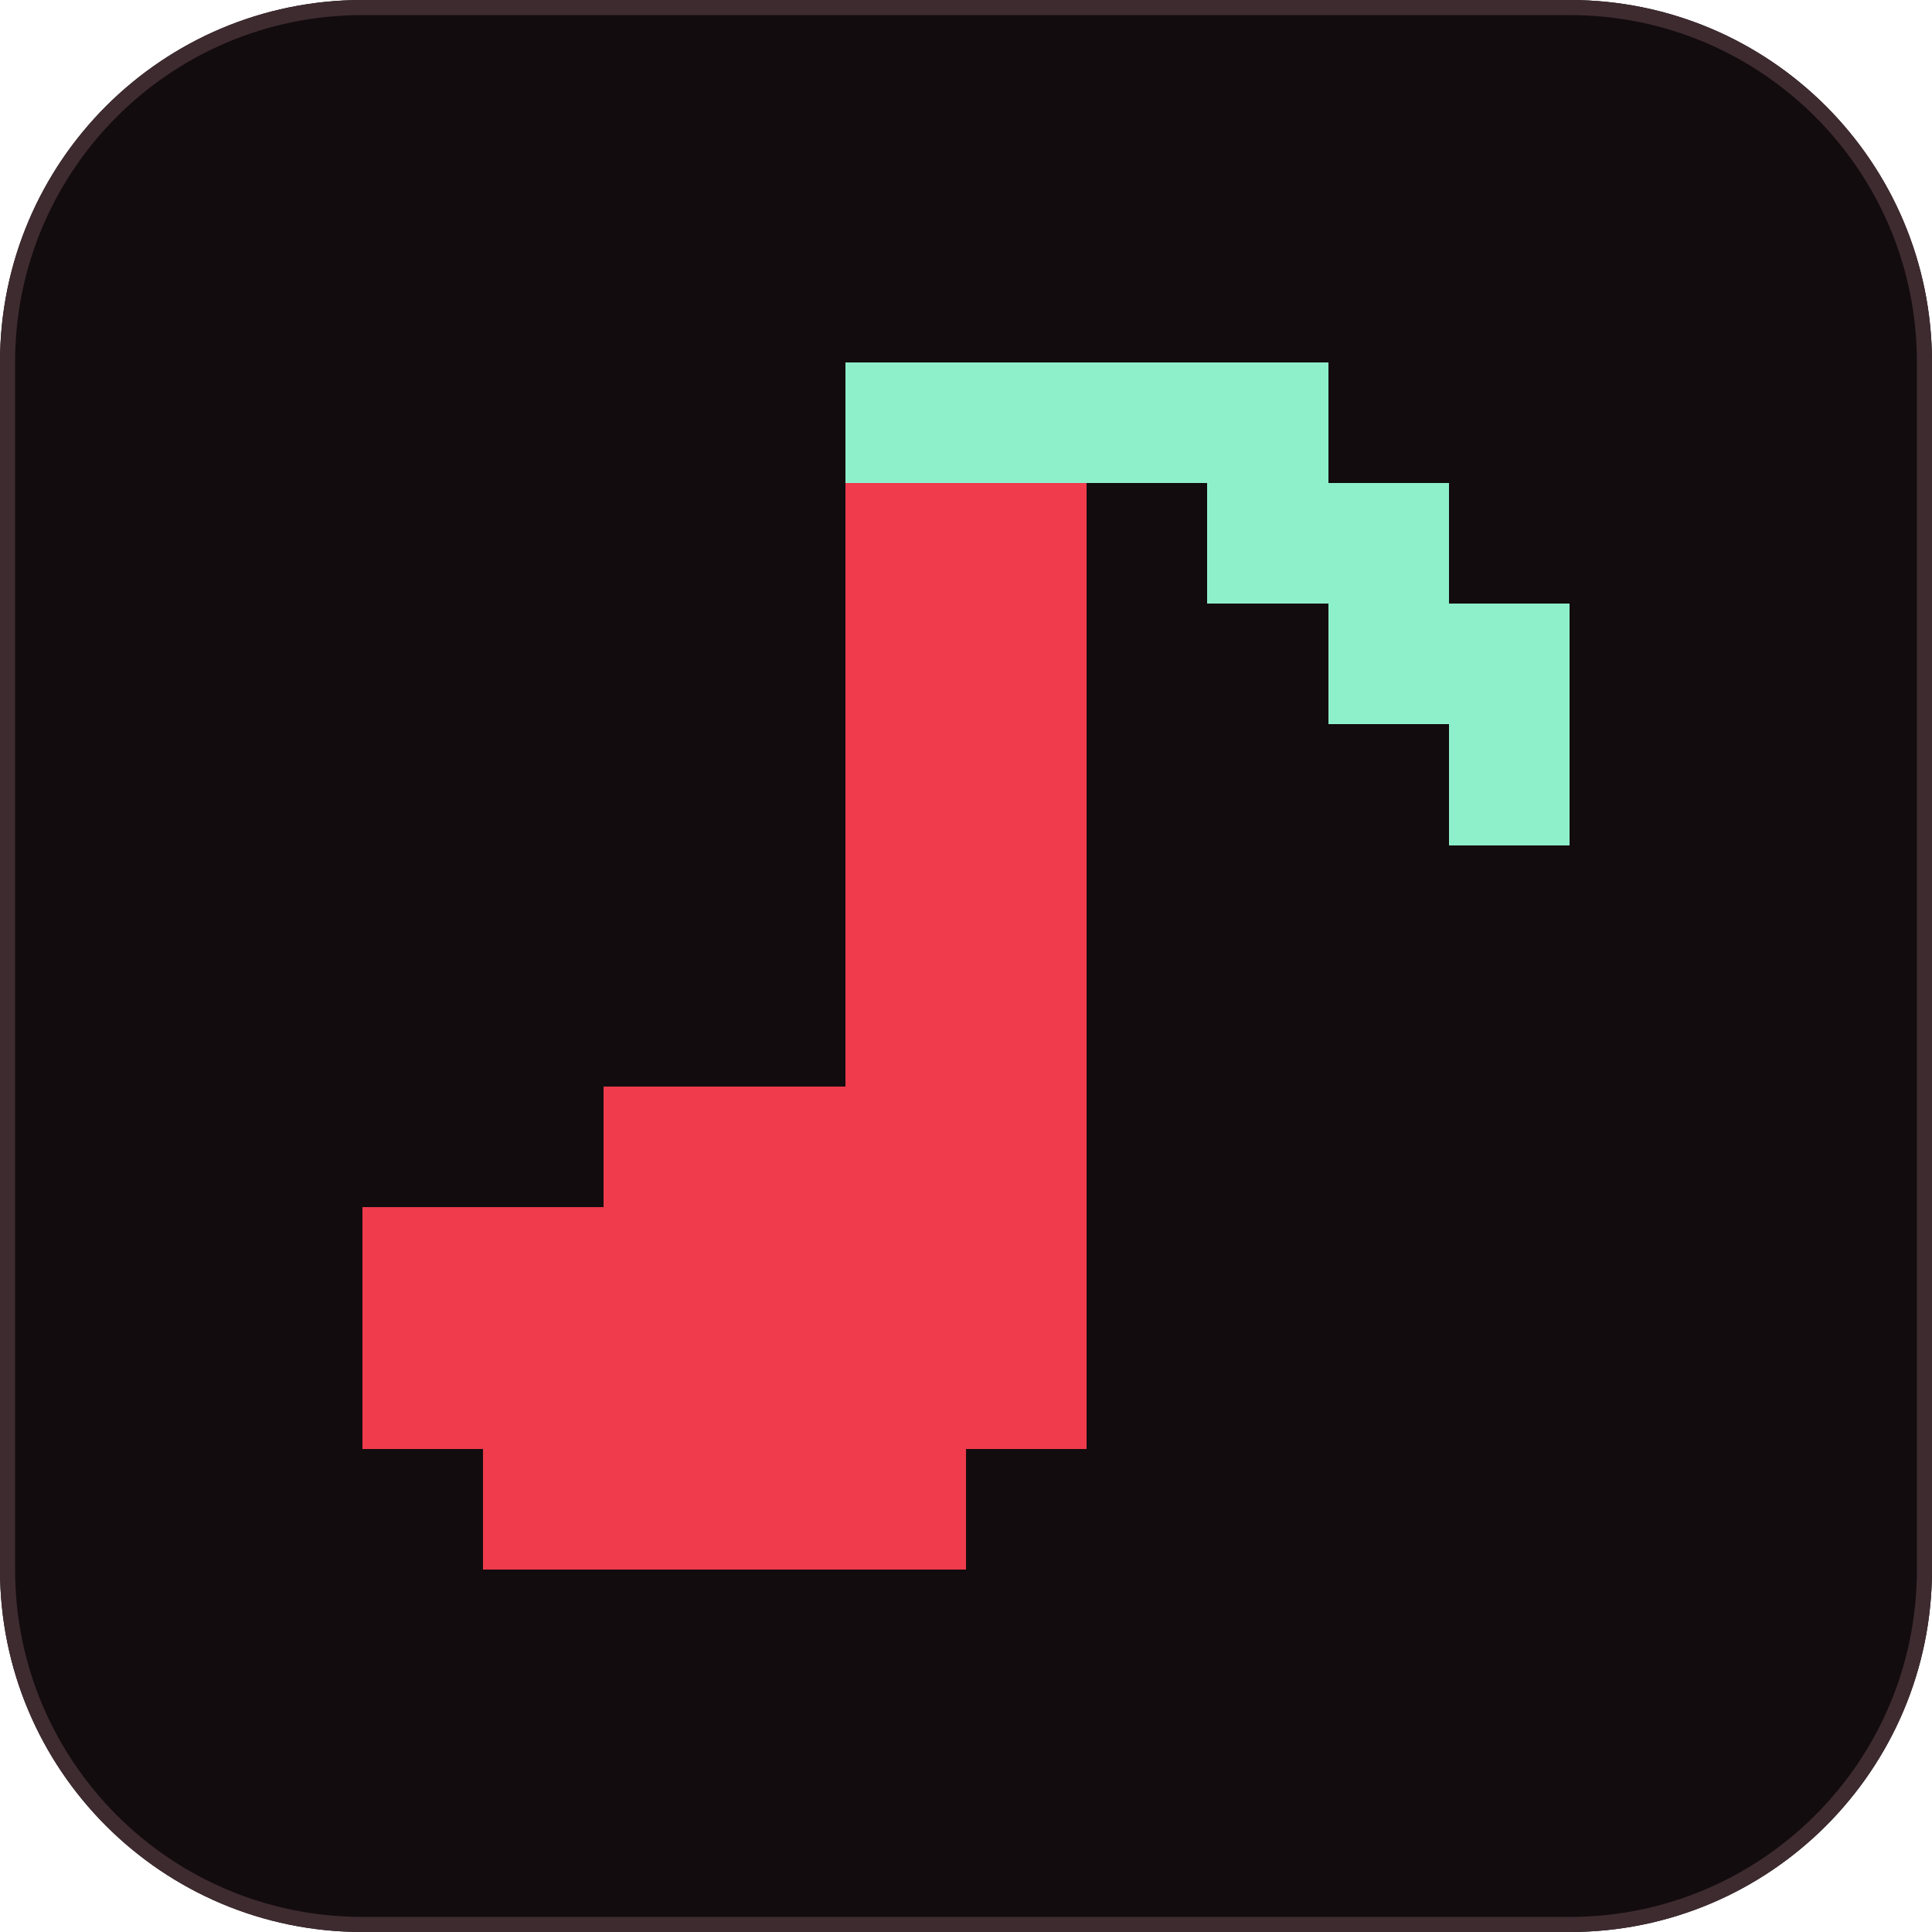
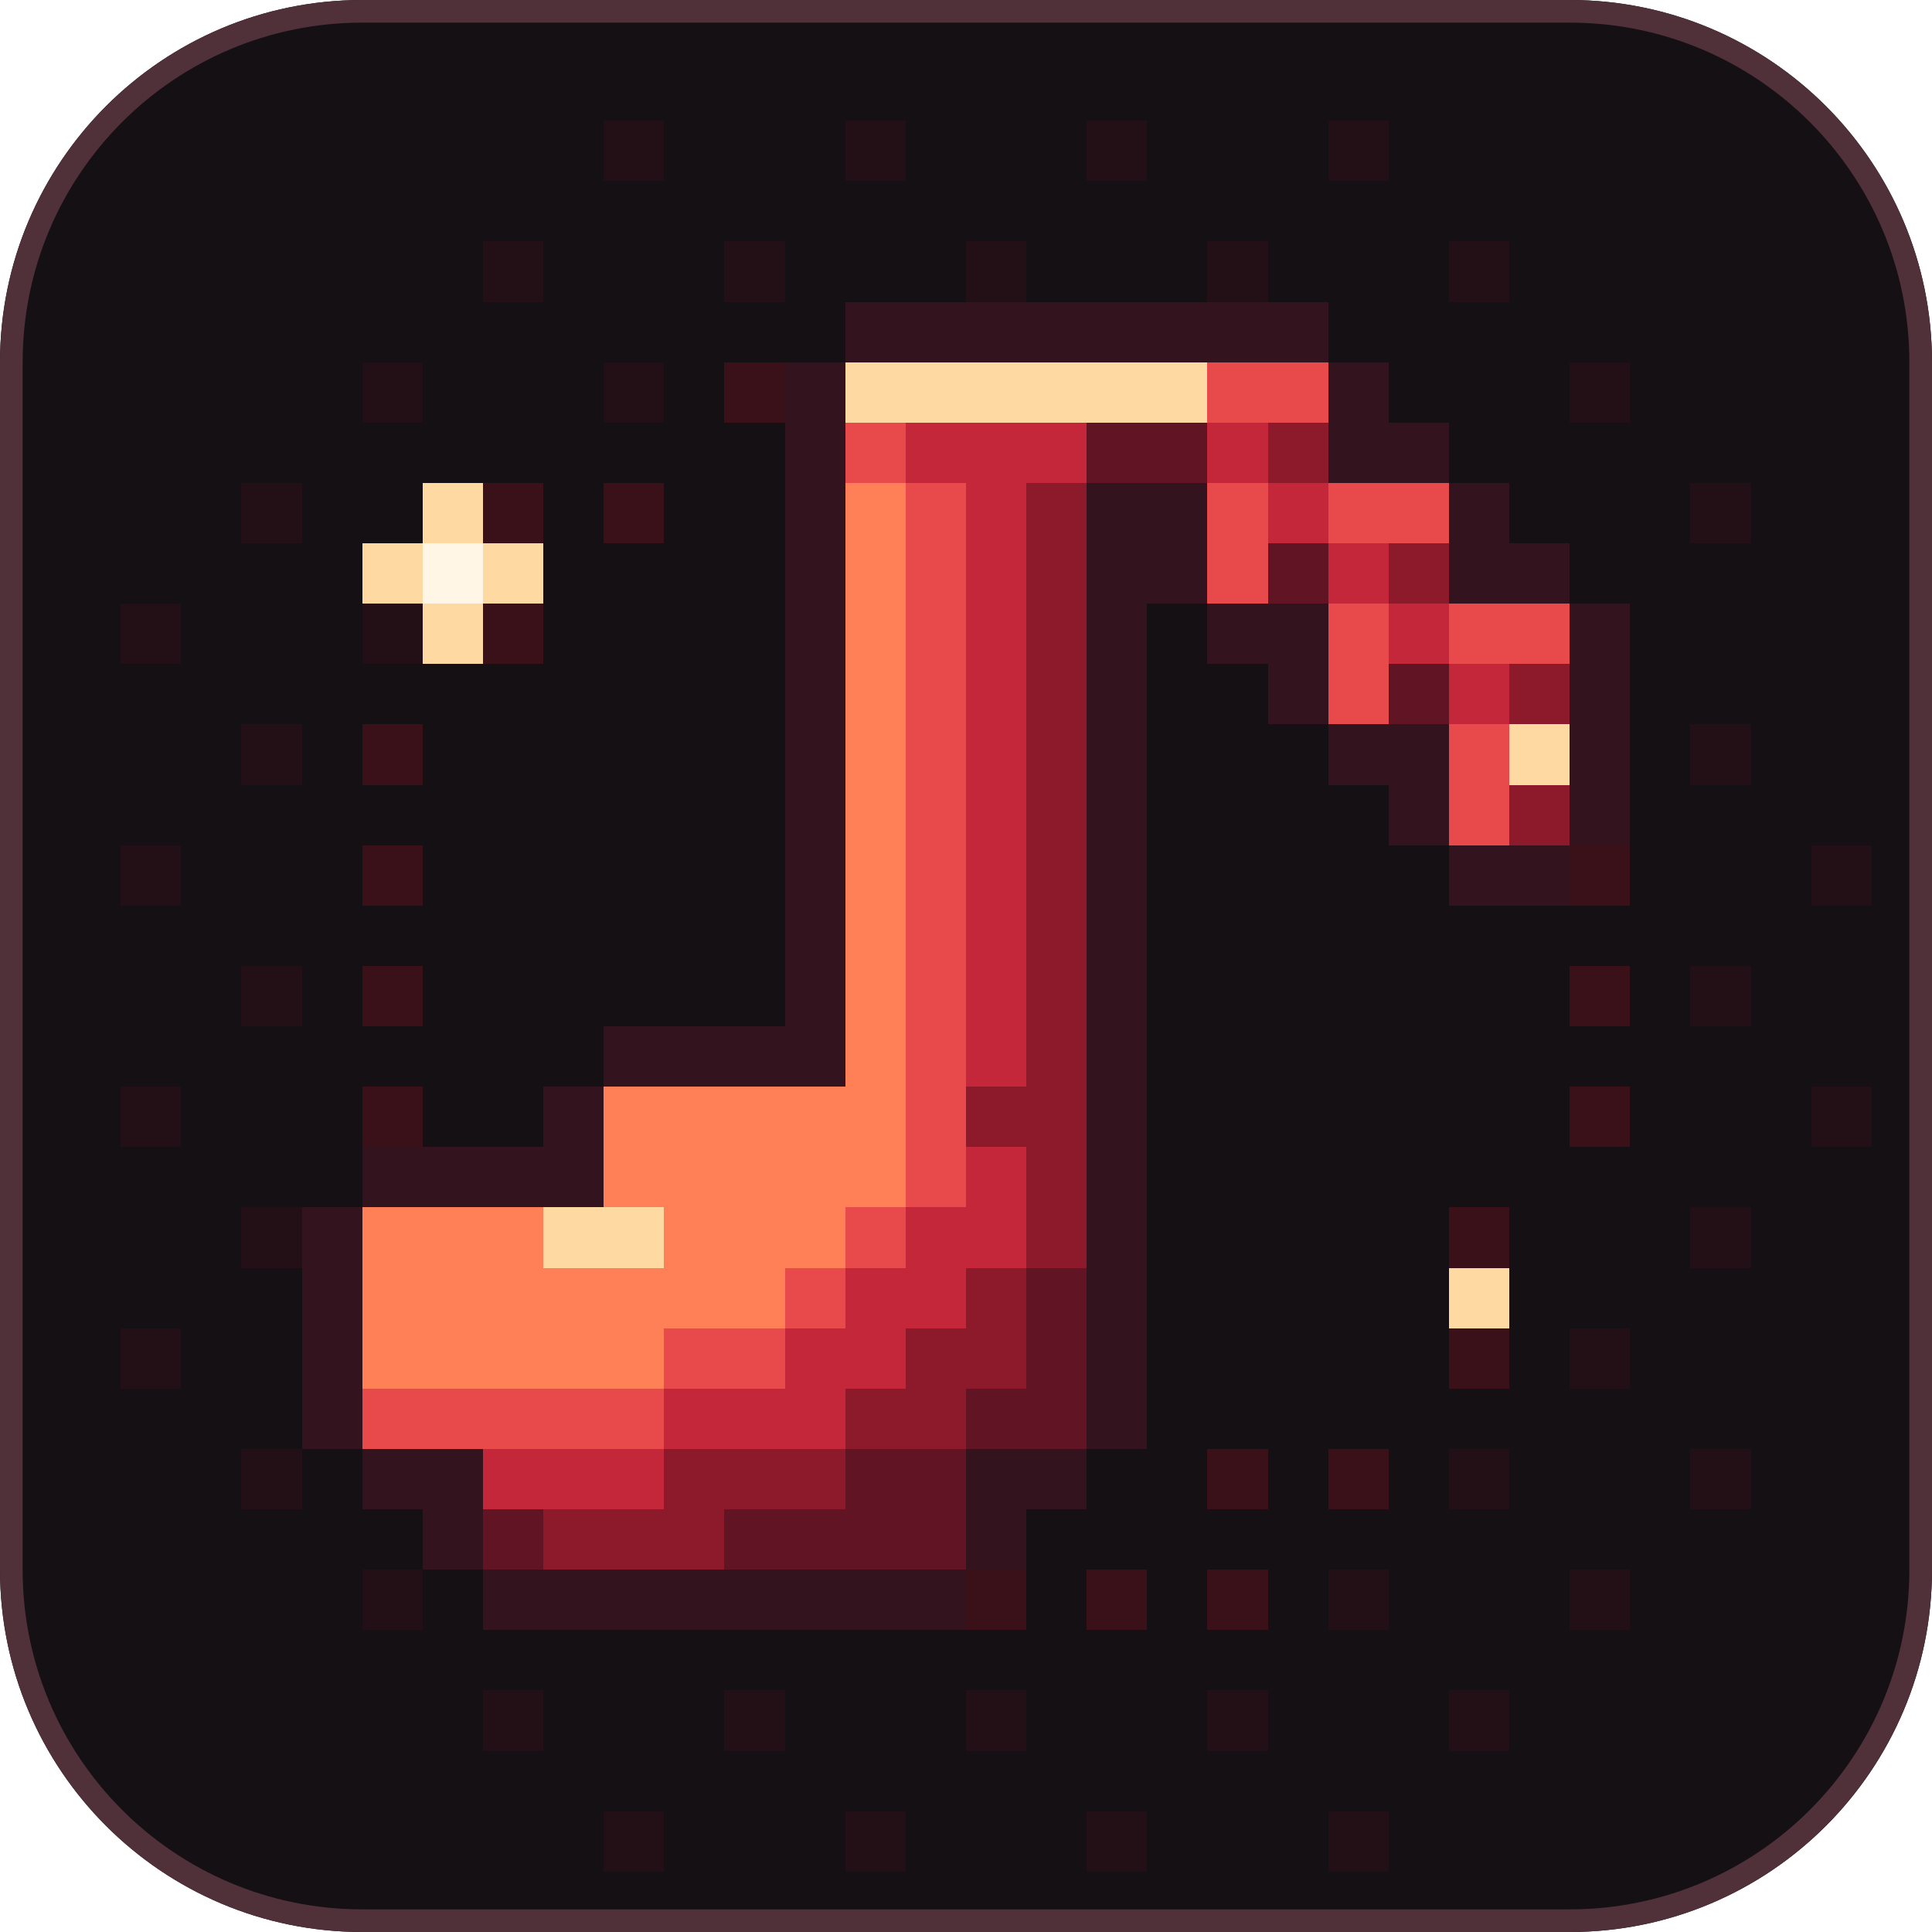
- <svg xmlns="http://www.w3.org/2000/svg" viewBox="0 0 128 128" width="512" height="512" role="img" aria-label="Retro Music Toolkit">
-   <rect width="128" height="128" rx="24" fill="#130c0f" />
-   <rect x=".5" y=".5" width="127" height="127" rx="23.5" fill="none" stroke="#3e2b30" />
-   <g shape-rendering="crispEdges">
-     <g fill="#ef3b4c">
-       <rect x="56" y="32" width="16" height="40" />
-       <rect x="40" y="72" width="32" height="8" />
-       <rect x="24" y="80" width="48" height="16" />
-       <rect x="32" y="96" width="32" height="8" />
-     </g>
-     <g fill="#8ef0cb">
-       <rect x="56" y="24" width="32" height="8" />
-       <rect x="80" y="32" width="16" height="8" />
-       <rect x="88" y="40" width="16" height="8" />
-       <rect x="96" y="48" width="8" height="8" />
-     </g>
+ <svg xmlns="http://www.w3.org/2000/svg" viewBox="0 0 128 128" width="512" height="512">
+   <defs>
+     <clipPath id="badge">
+       <rect width="128" height="128" rx="24" />
+     </clipPath>
+   </defs>
+   <rect width="128" height="128" rx="24" fill="#151014" />
+   <g clip-path="url(#badge)" shape-rendering="crispEdges">
+     <rect x="40" y="8" width="4" height="4" fill="#221016" />
+     <rect x="56" y="8" width="4" height="4" fill="#221016" />
+     <rect x="72" y="8" width="4" height="4" fill="#221016" />
+     <rect x="88" y="8" width="4" height="4" fill="#221016" />
+     <rect x="32" y="16" width="4" height="4" fill="#221016" />
+     <rect x="48" y="16" width="4" height="4" fill="#221016" />
+     <rect x="64" y="16" width="4" height="4" fill="#221016" />
+     <rect x="80" y="16" width="4" height="4" fill="#221016" />
+     <rect x="96" y="16" width="4" height="4" fill="#221016" />
+     <rect x="24" y="24" width="4" height="4" fill="#221016" />
+     <rect x="40" y="24" width="4" height="4" fill="#221016" />
+     <rect x="48" y="24" width="4" height="4" fill="#3a1119" />
+     <rect x="56" y="24" width="4" height="4" fill="#3a1119" />
+     <rect x="64" y="24" width="4" height="4" fill="#3a1119" />
+     <rect x="72" y="24" width="4" height="4" fill="#3a1119" />
+     <rect x="80" y="24" width="4" height="4" fill="#3a1119" />
+     <rect x="88" y="24" width="4" height="4" fill="#221016" />
+     <rect x="104" y="24" width="4" height="4" fill="#221016" />
+     <rect x="16" y="32" width="4" height="4" fill="#221016" />
+     <rect x="32" y="32" width="4" height="4" fill="#3a1119" />
+     <rect x="40" y="32" width="4" height="4" fill="#3a1119" />
+     <rect x="80" y="32" width="4" height="4" fill="#3a1119" />
+     <rect x="88" y="32" width="4" height="4" fill="#3a1119" />
+     <rect x="96" y="32" width="4" height="4" fill="#221016" />
+     <rect x="112" y="32" width="4" height="4" fill="#221016" />
+     <rect x="8" y="40" width="4" height="4" fill="#221016" />
+     <rect x="24" y="40" width="4" height="4" fill="#221016" />
+     <rect x="32" y="40" width="4" height="4" fill="#3a1119" />
+     <rect x="96" y="40" width="4" height="4" fill="#3a1119" />
+     <rect x="104" y="40" width="4" height="4" fill="#221016" />
+     <rect x="16" y="48" width="4" height="4" fill="#221016" />
+     <rect x="24" y="48" width="4" height="4" fill="#3a1119" />
+     <rect x="96" y="48" width="4" height="4" fill="#3a1119" />
+     <rect x="112" y="48" width="4" height="4" fill="#221016" />
+     <rect x="8" y="56" width="4" height="4" fill="#221016" />
+     <rect x="24" y="56" width="4" height="4" fill="#3a1119" />
+     <rect x="104" y="56" width="4" height="4" fill="#3a1119" />
+     <rect x="120" y="56" width="4" height="4" fill="#221016" />
+     <rect x="16" y="64" width="4" height="4" fill="#221016" />
+     <rect x="24" y="64" width="4" height="4" fill="#3a1119" />
+     <rect x="104" y="64" width="4" height="4" fill="#3a1119" />
+     <rect x="112" y="64" width="4" height="4" fill="#221016" />
+     <rect x="8" y="72" width="4" height="4" fill="#221016" />
+     <rect x="24" y="72" width="4" height="4" fill="#3a1119" />
+     <rect x="104" y="72" width="4" height="4" fill="#3a1119" />
+     <rect x="120" y="72" width="4" height="4" fill="#221016" />
+     <rect x="16" y="80" width="4" height="4" fill="#221016" />
+     <rect x="24" y="80" width="4" height="4" fill="#3a1119" />
+     <rect x="96" y="80" width="4" height="4" fill="#3a1119" />
+     <rect x="112" y="80" width="4" height="4" fill="#221016" />
+     <rect x="8" y="88" width="4" height="4" fill="#221016" />
+     <rect x="24" y="88" width="4" height="4" fill="#221016" />
+     <rect x="32" y="88" width="4" height="4" fill="#3a1119" />
+     <rect x="96" y="88" width="4" height="4" fill="#3a1119" />
+     <rect x="104" y="88" width="4" height="4" fill="#221016" />
+     <rect x="16" y="96" width="4" height="4" fill="#221016" />
+     <rect x="32" y="96" width="4" height="4" fill="#3a1119" />
+     <rect x="40" y="96" width="4" height="4" fill="#3a1119" />
+     <rect x="80" y="96" width="4" height="4" fill="#3a1119" />
+     <rect x="88" y="96" width="4" height="4" fill="#3a1119" />
+     <rect x="96" y="96" width="4" height="4" fill="#221016" />
+     <rect x="112" y="96" width="4" height="4" fill="#221016" />
+     <rect x="24" y="104" width="4" height="4" fill="#221016" />
+     <rect x="40" y="104" width="4" height="4" fill="#221016" />
+     <rect x="48" y="104" width="4" height="4" fill="#3a1119" />
+     <rect x="56" y="104" width="4" height="4" fill="#3a1119" />
+     <rect x="64" y="104" width="4" height="4" fill="#3a1119" />
+     <rect x="72" y="104" width="4" height="4" fill="#3a1119" />
+     <rect x="80" y="104" width="4" height="4" fill="#3a1119" />
+     <rect x="88" y="104" width="4" height="4" fill="#221016" />
+     <rect x="104" y="104" width="4" height="4" fill="#221016" />
+     <rect x="32" y="112" width="4" height="4" fill="#221016" />
+     <rect x="48" y="112" width="4" height="4" fill="#221016" />
+     <rect x="64" y="112" width="4" height="4" fill="#221016" />
+     <rect x="80" y="112" width="4" height="4" fill="#221016" />
+     <rect x="96" y="112" width="4" height="4" fill="#221016" />
+     <rect x="40" y="120" width="4" height="4" fill="#221016" />
+     <rect x="56" y="120" width="4" height="4" fill="#221016" />
+     <rect x="72" y="120" width="4" height="4" fill="#221016" />
+     <rect x="88" y="120" width="4" height="4" fill="#221016" />
+     <rect x="28" y="32" width="4" height="4" fill="#ffd9a2" />
+     <rect x="24" y="36" width="4" height="4" fill="#ffd9a2" />
+     <rect x="28" y="36" width="4" height="4" fill="#fff6e6" />
+     <rect x="32" y="36" width="4" height="4" fill="#ffd9a2" />
+     <rect x="28" y="40" width="4" height="4" fill="#ffd9a2" />
+     <rect x="96" y="84" width="4" height="4" fill="#ffd9a2" />
+     <rect x="56" y="20" width="32" height="4" fill="#33131d" />
+     <rect x="52" y="24" width="4" height="4" fill="#33131d" />
+     <rect x="56" y="24" width="24" height="4" fill="#ffd9a2" />
+     <rect x="80" y="24" width="8" height="4" fill="#e8494a" />
+     <rect x="88" y="24" width="4" height="4" fill="#33131d" />
+     <rect x="52" y="28" width="4" height="4" fill="#33131d" />
+     <rect x="56" y="28" width="4" height="4" fill="#e8494a" />
+     <rect x="60" y="28" width="12" height="4" fill="#c4273a" />
+     <rect x="72" y="28" width="8" height="4" fill="#601424" />
+     <rect x="80" y="28" width="4" height="4" fill="#c4273a" />
+     <rect x="84" y="28" width="4" height="4" fill="#8c1a2b" />
+     <rect x="88" y="28" width="8" height="4" fill="#33131d" />
+     <rect x="52" y="32" width="4" height="4" fill="#33131d" />
+     <rect x="56" y="32" width="4" height="4" fill="#ff7f56" />
+     <rect x="60" y="32" width="4" height="4" fill="#e8494a" />
+     <rect x="64" y="32" width="4" height="4" fill="#c4273a" />
+     <rect x="68" y="32" width="4" height="4" fill="#8c1a2b" />
+     <rect x="72" y="32" width="8" height="4" fill="#33131d" />
+     <rect x="80" y="32" width="4" height="4" fill="#e8494a" />
+     <rect x="84" y="32" width="4" height="4" fill="#c4273a" />
+     <rect x="88" y="32" width="8" height="4" fill="#e8494a" />
+     <rect x="96" y="32" width="4" height="4" fill="#33131d" />
+     <rect x="52" y="36" width="4" height="4" fill="#33131d" />
+     <rect x="56" y="36" width="4" height="4" fill="#ff7f56" />
+     <rect x="60" y="36" width="4" height="4" fill="#e8494a" />
+     <rect x="64" y="36" width="4" height="4" fill="#c4273a" />
+     <rect x="68" y="36" width="4" height="4" fill="#8c1a2b" />
+     <rect x="72" y="36" width="8" height="4" fill="#33131d" />
+     <rect x="80" y="36" width="4" height="4" fill="#e8494a" />
+     <rect x="84" y="36" width="4" height="4" fill="#601424" />
+     <rect x="88" y="36" width="4" height="4" fill="#c4273a" />
+     <rect x="92" y="36" width="4" height="4" fill="#8c1a2b" />
+     <rect x="96" y="36" width="8" height="4" fill="#33131d" />
+     <rect x="52" y="40" width="4" height="4" fill="#33131d" />
+     <rect x="56" y="40" width="4" height="4" fill="#ff7f56" />
+     <rect x="60" y="40" width="4" height="4" fill="#e8494a" />
+     <rect x="64" y="40" width="4" height="4" fill="#c4273a" />
+     <rect x="68" y="40" width="4" height="4" fill="#8c1a2b" />
+     <rect x="72" y="40" width="4" height="4" fill="#33131d" />
+     <rect x="80" y="40" width="8" height="4" fill="#33131d" />
+     <rect x="88" y="40" width="4" height="4" fill="#e8494a" />
+     <rect x="92" y="40" width="4" height="4" fill="#c4273a" />
+     <rect x="96" y="40" width="8" height="4" fill="#e8494a" />
+     <rect x="104" y="40" width="4" height="4" fill="#33131d" />
+     <rect x="52" y="44" width="4" height="4" fill="#33131d" />
+     <rect x="56" y="44" width="4" height="4" fill="#ff7f56" />
+     <rect x="60" y="44" width="4" height="4" fill="#e8494a" />
+     <rect x="64" y="44" width="4" height="4" fill="#c4273a" />
+     <rect x="68" y="44" width="4" height="4" fill="#8c1a2b" />
+     <rect x="72" y="44" width="4" height="4" fill="#33131d" />
+     <rect x="84" y="44" width="4" height="4" fill="#33131d" />
+     <rect x="88" y="44" width="4" height="4" fill="#e8494a" />
+     <rect x="92" y="44" width="4" height="4" fill="#601424" />
+     <rect x="96" y="44" width="4" height="4" fill="#c4273a" />
+     <rect x="100" y="44" width="4" height="4" fill="#8c1a2b" />
+     <rect x="104" y="44" width="4" height="4" fill="#33131d" />
+     <rect x="52" y="48" width="4" height="4" fill="#33131d" />
+     <rect x="56" y="48" width="4" height="4" fill="#ff7f56" />
+     <rect x="60" y="48" width="4" height="4" fill="#e8494a" />
+     <rect x="64" y="48" width="4" height="4" fill="#c4273a" />
+     <rect x="68" y="48" width="4" height="4" fill="#8c1a2b" />
+     <rect x="72" y="48" width="4" height="4" fill="#33131d" />
+     <rect x="88" y="48" width="8" height="4" fill="#33131d" />
+     <rect x="96" y="48" width="4" height="4" fill="#e8494a" />
+     <rect x="100" y="48" width="4" height="4" fill="#ffd9a2" />
+     <rect x="104" y="48" width="4" height="4" fill="#33131d" />
+     <rect x="52" y="52" width="4" height="4" fill="#33131d" />
+     <rect x="56" y="52" width="4" height="4" fill="#ff7f56" />
+     <rect x="60" y="52" width="4" height="4" fill="#e8494a" />
+     <rect x="64" y="52" width="4" height="4" fill="#c4273a" />
+     <rect x="68" y="52" width="4" height="4" fill="#8c1a2b" />
+     <rect x="72" y="52" width="4" height="4" fill="#33131d" />
+     <rect x="92" y="52" width="4" height="4" fill="#33131d" />
+     <rect x="96" y="52" width="4" height="4" fill="#e8494a" />
+     <rect x="100" y="52" width="4" height="4" fill="#8c1a2b" />
+     <rect x="104" y="52" width="4" height="4" fill="#33131d" />
+     <rect x="52" y="56" width="4" height="4" fill="#33131d" />
+     <rect x="56" y="56" width="4" height="4" fill="#ff7f56" />
+     <rect x="60" y="56" width="4" height="4" fill="#e8494a" />
+     <rect x="64" y="56" width="4" height="4" fill="#c4273a" />
+     <rect x="68" y="56" width="4" height="4" fill="#8c1a2b" />
+     <rect x="72" y="56" width="4" height="4" fill="#33131d" />
+     <rect x="96" y="56" width="8" height="4" fill="#33131d" />
+     <rect x="52" y="60" width="4" height="4" fill="#33131d" />
+     <rect x="56" y="60" width="4" height="4" fill="#ff7f56" />
+     <rect x="60" y="60" width="4" height="4" fill="#e8494a" />
+     <rect x="64" y="60" width="4" height="4" fill="#c4273a" />
+     <rect x="68" y="60" width="4" height="4" fill="#8c1a2b" />
+     <rect x="72" y="60" width="4" height="4" fill="#33131d" />
+     <rect x="52" y="64" width="4" height="4" fill="#33131d" />
+     <rect x="56" y="64" width="4" height="4" fill="#ff7f56" />
+     <rect x="60" y="64" width="4" height="4" fill="#e8494a" />
+     <rect x="64" y="64" width="4" height="4" fill="#c4273a" />
+     <rect x="68" y="64" width="4" height="4" fill="#8c1a2b" />
+     <rect x="72" y="64" width="4" height="4" fill="#33131d" />
+     <rect x="40" y="68" width="16" height="4" fill="#33131d" />
+     <rect x="56" y="68" width="4" height="4" fill="#ff7f56" />
+     <rect x="60" y="68" width="4" height="4" fill="#e8494a" />
+     <rect x="64" y="68" width="4" height="4" fill="#c4273a" />
+     <rect x="68" y="68" width="4" height="4" fill="#8c1a2b" />
+     <rect x="72" y="68" width="4" height="4" fill="#33131d" />
+     <rect x="36" y="72" width="4" height="4" fill="#33131d" />
+     <rect x="40" y="72" width="20" height="4" fill="#ff7f56" />
+     <rect x="60" y="72" width="4" height="4" fill="#e8494a" />
+     <rect x="64" y="72" width="8" height="4" fill="#8c1a2b" />
+     <rect x="72" y="72" width="4" height="4" fill="#33131d" />
+     <rect x="24" y="76" width="16" height="4" fill="#33131d" />
+     <rect x="40" y="76" width="20" height="4" fill="#ff7f56" />
+     <rect x="60" y="76" width="4" height="4" fill="#e8494a" />
+     <rect x="64" y="76" width="4" height="4" fill="#c4273a" />
+     <rect x="68" y="76" width="4" height="4" fill="#8c1a2b" />
+     <rect x="72" y="76" width="4" height="4" fill="#33131d" />
+     <rect x="20" y="80" width="4" height="4" fill="#33131d" />
+     <rect x="24" y="80" width="12" height="4" fill="#ff7f56" />
+     <rect x="36" y="80" width="8" height="4" fill="#ffd9a2" />
+     <rect x="44" y="80" width="12" height="4" fill="#ff7f56" />
+     <rect x="56" y="80" width="4" height="4" fill="#e8494a" />
+     <rect x="60" y="80" width="8" height="4" fill="#c4273a" />
+     <rect x="68" y="80" width="4" height="4" fill="#8c1a2b" />
+     <rect x="72" y="80" width="4" height="4" fill="#33131d" />
+     <rect x="20" y="84" width="4" height="4" fill="#33131d" />
+     <rect x="24" y="84" width="28" height="4" fill="#ff7f56" />
+     <rect x="52" y="84" width="4" height="4" fill="#e8494a" />
+     <rect x="56" y="84" width="8" height="4" fill="#c4273a" />
+     <rect x="64" y="84" width="4" height="4" fill="#8c1a2b" />
+     <rect x="68" y="84" width="4" height="4" fill="#601424" />
+     <rect x="72" y="84" width="4" height="4" fill="#33131d" />
+     <rect x="20" y="88" width="4" height="4" fill="#33131d" />
+     <rect x="24" y="88" width="20" height="4" fill="#ff7f56" />
+     <rect x="44" y="88" width="8" height="4" fill="#e8494a" />
+     <rect x="52" y="88" width="8" height="4" fill="#c4273a" />
+     <rect x="60" y="88" width="8" height="4" fill="#8c1a2b" />
+     <rect x="68" y="88" width="4" height="4" fill="#601424" />
+     <rect x="72" y="88" width="4" height="4" fill="#33131d" />
+     <rect x="20" y="92" width="4" height="4" fill="#33131d" />
+     <rect x="24" y="92" width="20" height="4" fill="#e8494a" />
+     <rect x="44" y="92" width="12" height="4" fill="#c4273a" />
+     <rect x="56" y="92" width="8" height="4" fill="#8c1a2b" />
+     <rect x="64" y="92" width="8" height="4" fill="#601424" />
+     <rect x="72" y="92" width="4" height="4" fill="#33131d" />
+     <rect x="24" y="96" width="8" height="4" fill="#33131d" />
+     <rect x="32" y="96" width="12" height="4" fill="#c4273a" />
+     <rect x="44" y="96" width="12" height="4" fill="#8c1a2b" />
+     <rect x="56" y="96" width="8" height="4" fill="#601424" />
+     <rect x="64" y="96" width="8" height="4" fill="#33131d" />
+     <rect x="28" y="100" width="4" height="4" fill="#33131d" />
+     <rect x="32" y="100" width="4" height="4" fill="#601424" />
+     <rect x="36" y="100" width="12" height="4" fill="#8c1a2b" />
+     <rect x="48" y="100" width="16" height="4" fill="#601424" />
+     <rect x="64" y="100" width="4" height="4" fill="#33131d" />
+     <rect x="32" y="104" width="32" height="4" fill="#33131d" />
  </g>
+   <rect x="0.75" y="0.75" width="126.5" height="126.5" rx="23.25" fill="none" stroke="#503039" stroke-width="1.5" />
</svg>
